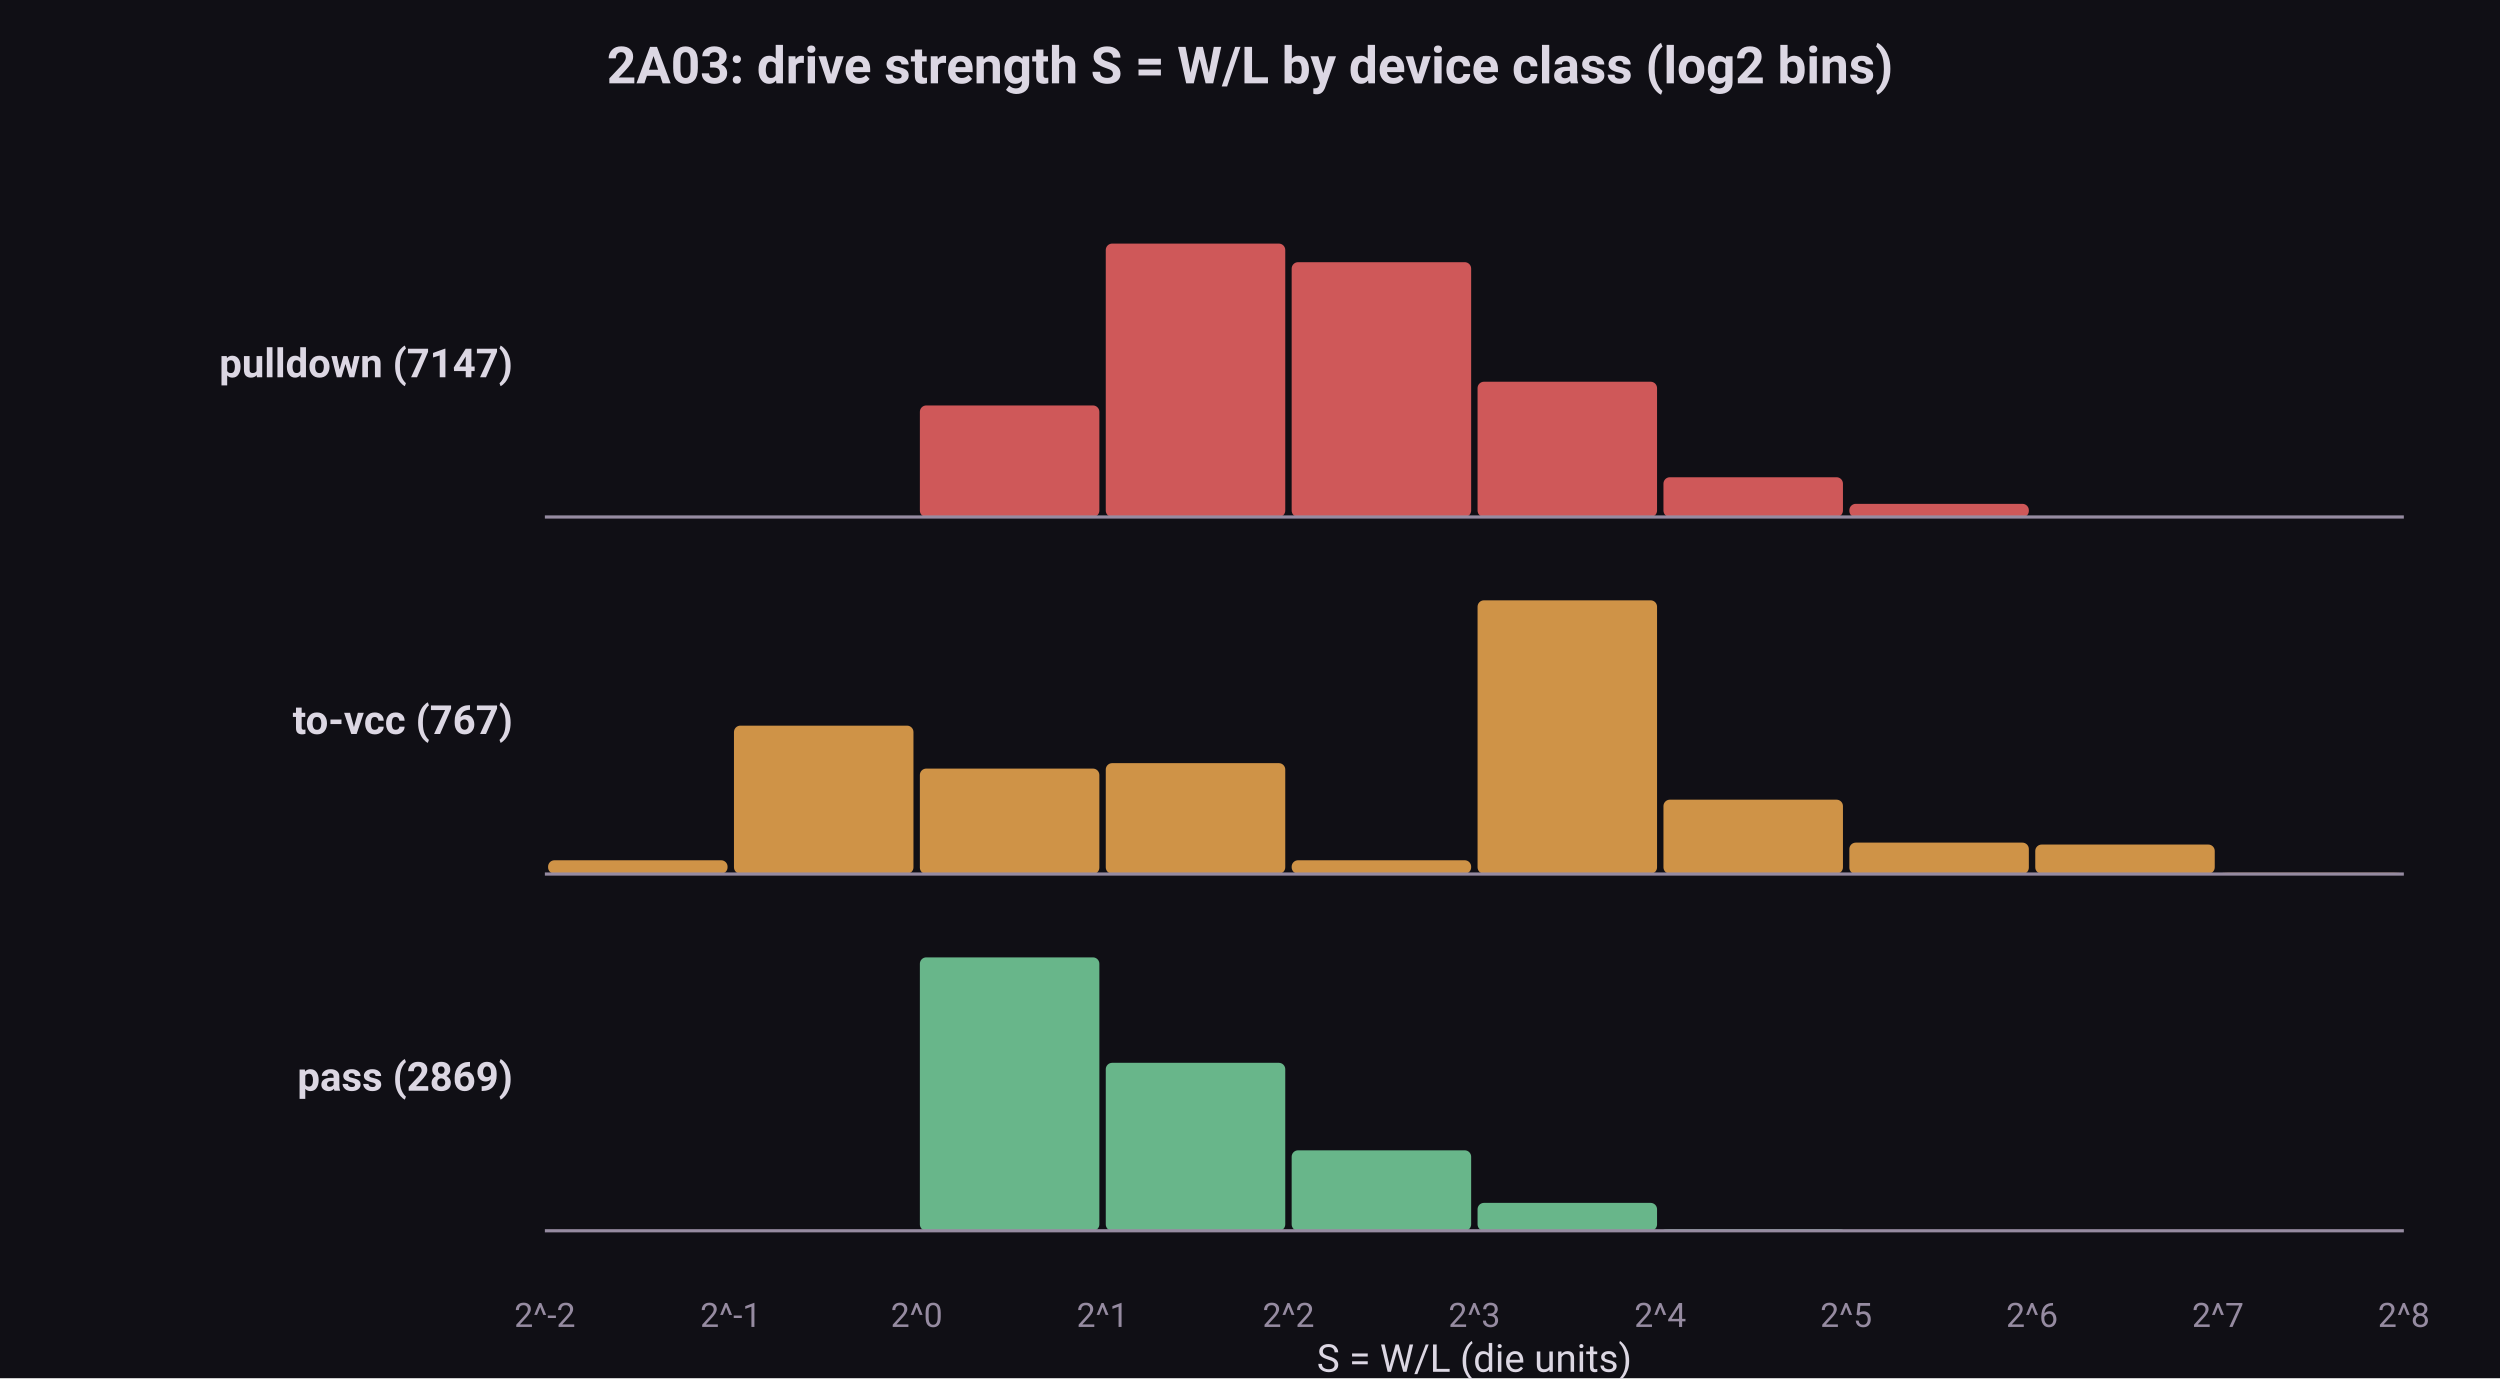
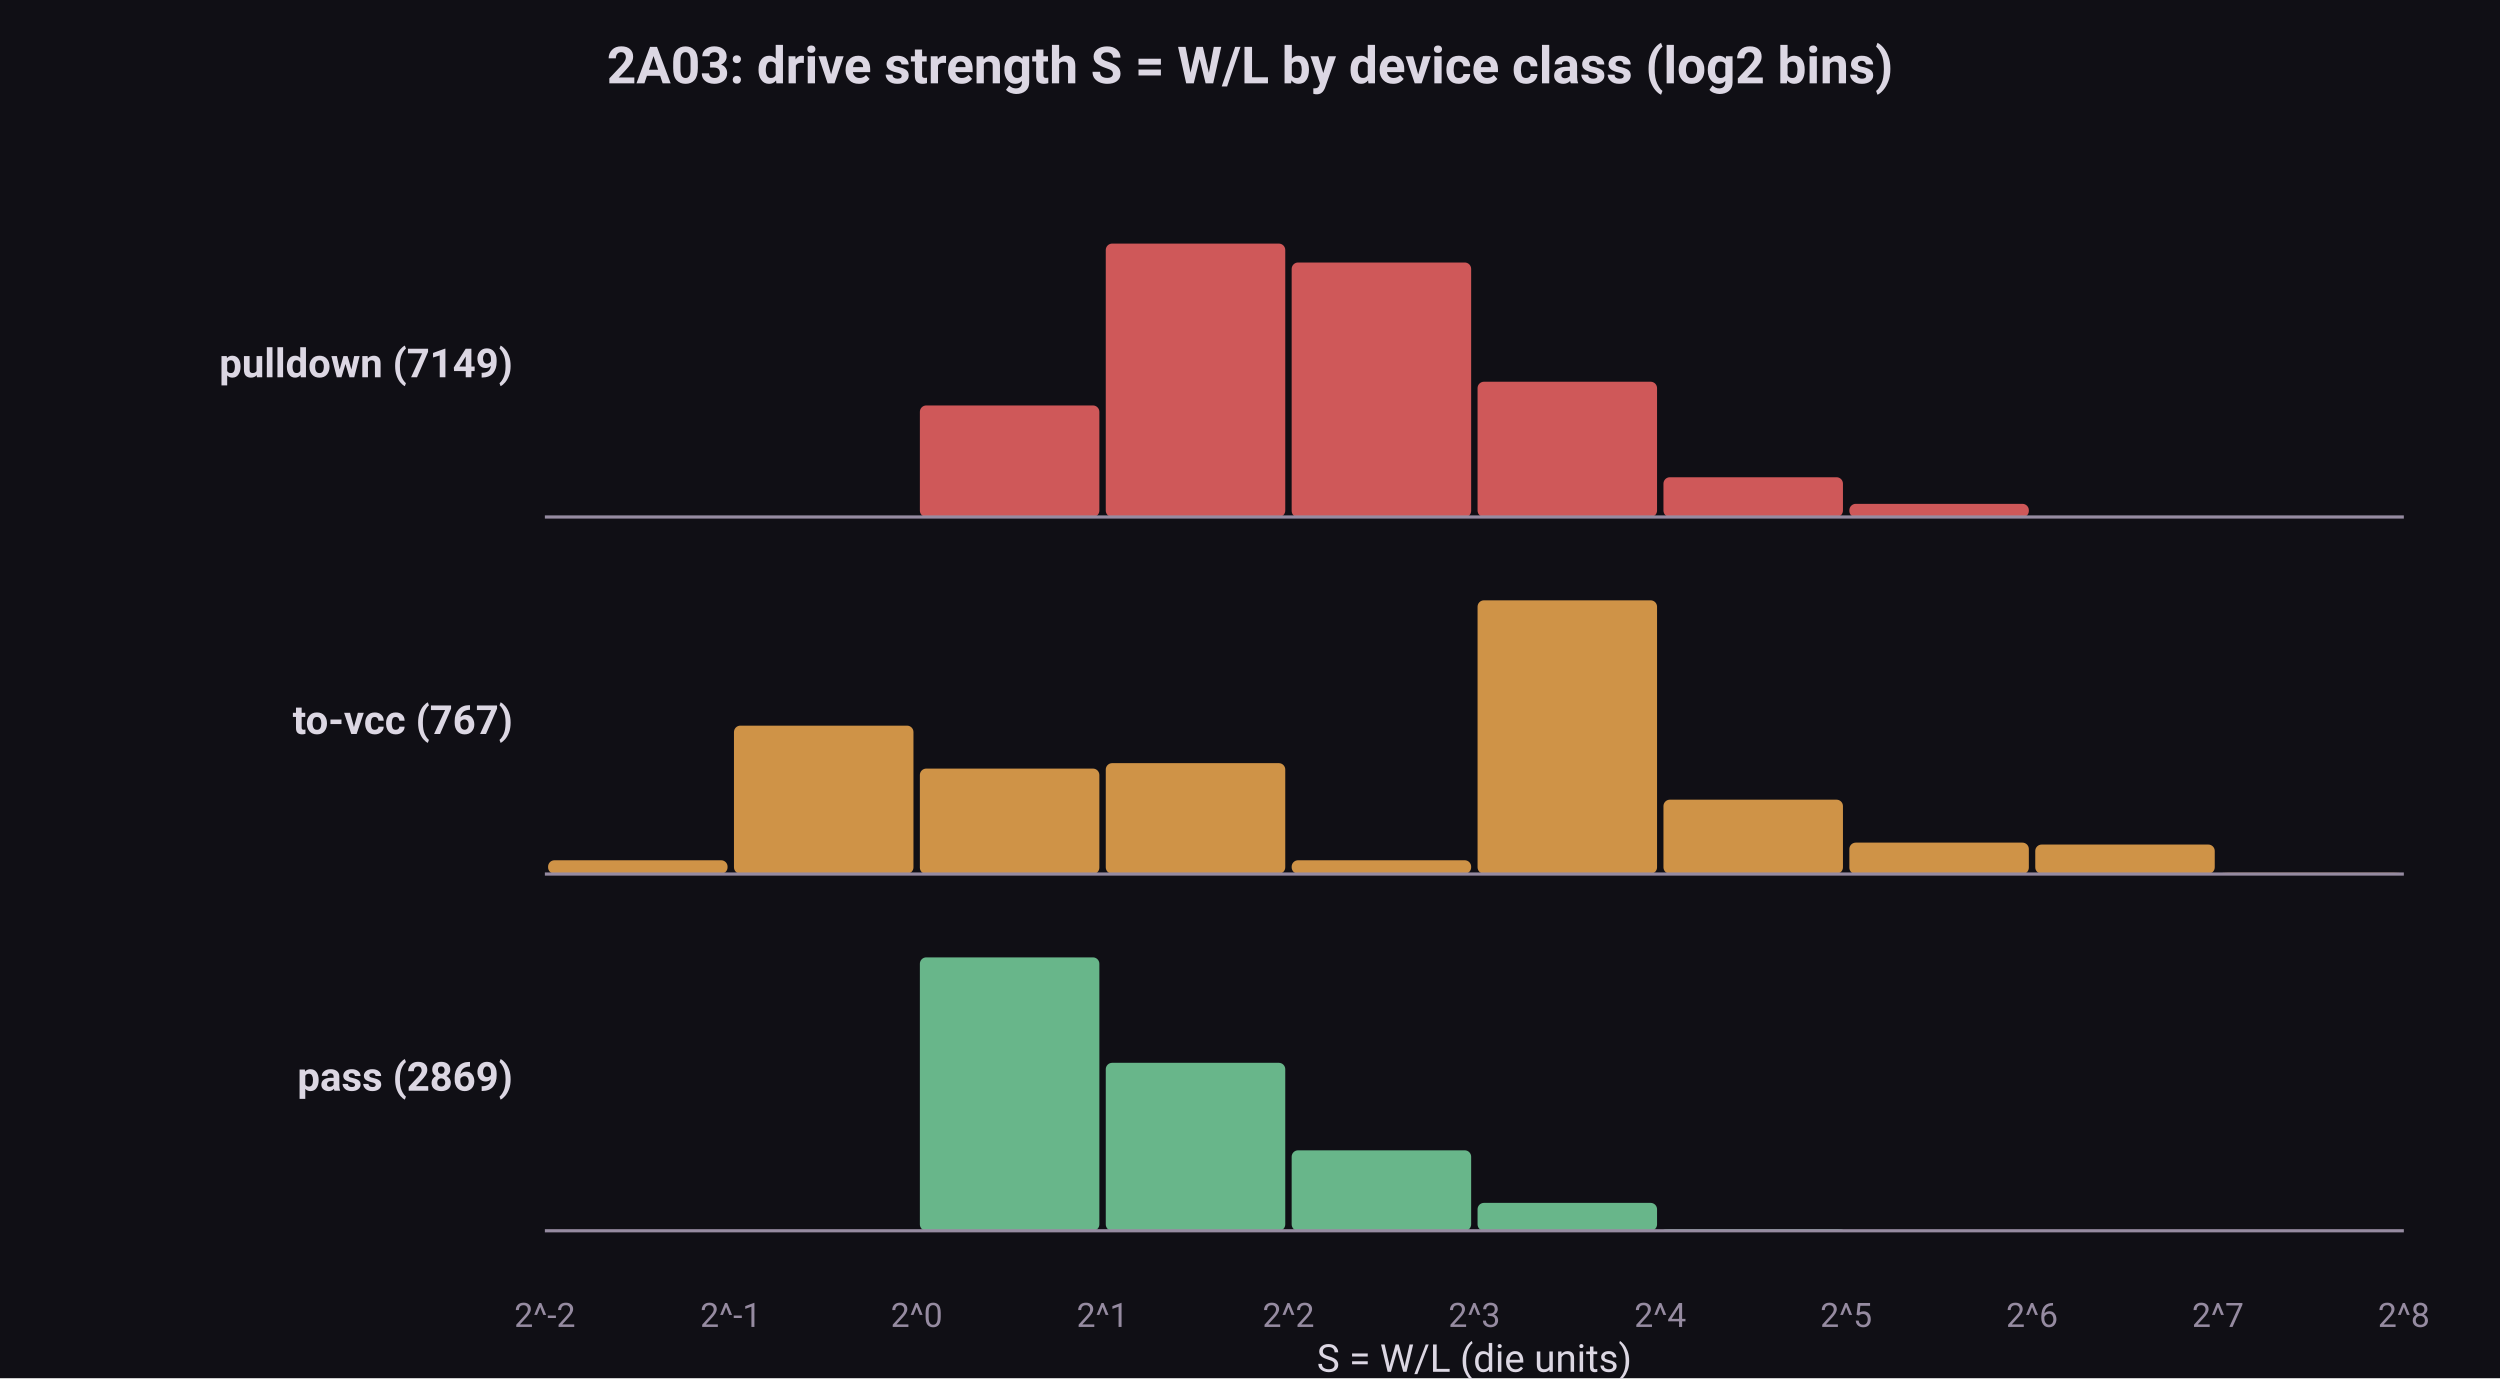
<svg xmlns="http://www.w3.org/2000/svg" viewBox="0 0 780 430" font-family="Segoe UI,Roboto,sans-serif">
  <rect width="780" height="430" fill="#100f15" />
  <text x="390.0" y="26" fill="#dcd7e3" font-size="16" font-weight="700" text-anchor="middle">2A03: drive strength S = W/L by device class (log2 bins)</text>
  <rect x="171.0" y="161.3" width="56.0" height="0.0" fill="#ff6b6b" fill-opacity="0.8" rx="2" />
  <rect x="229.0" y="161.3" width="56.0" height="0.0" fill="#ff6b6b" fill-opacity="0.8" rx="2" />
  <rect x="287.0" y="126.5" width="56.0" height="34.8" fill="#ff6b6b" fill-opacity="0.8" rx="2" />
  <rect x="345.0" y="76.0" width="56.0" height="85.3" fill="#ff6b6b" fill-opacity="0.8" rx="2" />
-   <rect x="403.0" y="81.8" width="56.0" height="79.5" fill="#ff6b6b" fill-opacity="0.8" rx="2" />
+   <rect x="403.0" y="81.9" width="56.0" height="79.5" fill="#ff6b6b" fill-opacity="0.8" rx="2" />
  <rect x="461.0" y="119.1" width="56.0" height="42.2" fill="#ff6b6b" fill-opacity="0.8" rx="2" />
  <rect x="519.0" y="148.9" width="56.0" height="12.4" fill="#ff6b6b" fill-opacity="0.8" rx="2" />
  <rect x="577.0" y="157.2" width="56.0" height="4.2" fill="#ff6b6b" fill-opacity="0.8" rx="2" />
  <rect x="635.0" y="161.1" width="56.0" height="0.3" fill="#ff6b6b" fill-opacity="0.8" rx="2" />
  <rect x="693.0" y="161.3" width="56.0" height="0.0" fill="#ff6b6b" fill-opacity="0.8" rx="2" />
-   <text x="160.0" y="117.7" fill="#dcd7e3" font-size="12.5" font-weight="700" text-anchor="end">pulldown (7147)</text>
+   <text x="160.0" y="117.7" fill="#dcd7e3" font-size="12.5" font-weight="700" text-anchor="end">pulldown (7149)</text>
  <line x1="170.0" y1="161.3" x2="750.0" y2="161.3" stroke="#968ba1" stroke-width="1" />
  <rect x="171.0" y="268.4" width="56.0" height="4.2" fill="#ffb454" fill-opacity="0.8" rx="2" />
  <rect x="229.0" y="226.4" width="56.0" height="46.2" fill="#ffb454" fill-opacity="0.8" rx="2" />
  <rect x="287.0" y="239.8" width="56.0" height="32.9" fill="#ffb454" fill-opacity="0.8" rx="2" />
  <rect x="345.0" y="238.1" width="56.0" height="34.5" fill="#ffb454" fill-opacity="0.8" rx="2" />
  <rect x="403.0" y="268.4" width="56.0" height="4.2" fill="#ffb454" fill-opacity="0.8" rx="2" />
  <rect x="461.0" y="187.3" width="56.0" height="85.3" fill="#ffb454" fill-opacity="0.8" rx="2" />
  <rect x="519.0" y="249.5" width="56.0" height="23.1" fill="#ffb454" fill-opacity="0.8" rx="2" />
  <rect x="577.0" y="262.9" width="56.0" height="9.8" fill="#ffb454" fill-opacity="0.8" rx="2" />
  <rect x="635.0" y="263.5" width="56.0" height="9.1" fill="#ffb454" fill-opacity="0.8" rx="2" />
  <rect x="693.0" y="272.3" width="56.0" height="0.3" fill="#ffb454" fill-opacity="0.8" rx="2" />
  <text x="160.0" y="229.0" fill="#dcd7e3" font-size="12.5" font-weight="700" text-anchor="end">to-vcc (767)</text>
  <line x1="170.0" y1="272.7" x2="750.0" y2="272.7" stroke="#968ba1" stroke-width="1" />
  <rect x="171.0" y="384.0" width="56.0" height="0.0" fill="#7ee0a8" fill-opacity="0.8" rx="2" />
  <rect x="229.0" y="383.9" width="56.0" height="0.1" fill="#7ee0a8" fill-opacity="0.8" rx="2" />
  <rect x="287.0" y="298.7" width="56.0" height="85.3" fill="#7ee0a8" fill-opacity="0.8" rx="2" />
  <rect x="345.0" y="331.6" width="56.0" height="52.4" fill="#7ee0a8" fill-opacity="0.8" rx="2" />
  <rect x="403.0" y="358.9" width="56.0" height="25.1" fill="#7ee0a8" fill-opacity="0.8" rx="2" />
  <rect x="461.0" y="375.3" width="56.0" height="8.7" fill="#7ee0a8" fill-opacity="0.8" rx="2" />
  <rect x="519.0" y="383.5" width="56.0" height="0.5" fill="#7ee0a8" fill-opacity="0.8" rx="2" />
  <rect x="577.0" y="383.9" width="56.0" height="0.1" fill="#7ee0a8" fill-opacity="0.8" rx="2" />
  <rect x="635.0" y="384.0" width="56.0" height="0.0" fill="#7ee0a8" fill-opacity="0.8" rx="2" />
  <rect x="693.0" y="384.0" width="56.0" height="0.0" fill="#7ee0a8" fill-opacity="0.8" rx="2" />
  <text x="160.0" y="340.3" fill="#dcd7e3" font-size="12.5" font-weight="700" text-anchor="end">pass (2869)</text>
  <line x1="170.0" y1="384.0" x2="750.0" y2="384.0" stroke="#968ba1" stroke-width="1" />
  <text x="170.0" y="414.0" fill="#968ba1" font-size="10.5" text-anchor="middle">2^-2</text>
  <text x="228.0" y="414.0" fill="#968ba1" font-size="10.5" text-anchor="middle">2^-1</text>
  <text x="286.0" y="414.0" fill="#968ba1" font-size="10.5" text-anchor="middle">2^0</text>
  <text x="344.0" y="414.0" fill="#968ba1" font-size="10.5" text-anchor="middle">2^1</text>
  <text x="402.0" y="414.0" fill="#968ba1" font-size="10.5" text-anchor="middle">2^2</text>
  <text x="460.0" y="414.0" fill="#968ba1" font-size="10.5" text-anchor="middle">2^3</text>
  <text x="518.0" y="414.0" fill="#968ba1" font-size="10.5" text-anchor="middle">2^4</text>
  <text x="576.0" y="414.0" fill="#968ba1" font-size="10.5" text-anchor="middle">2^5</text>
  <text x="634.0" y="414.0" fill="#968ba1" font-size="10.5" text-anchor="middle">2^6</text>
  <text x="692.0" y="414.0" fill="#968ba1" font-size="10.5" text-anchor="middle">2^7</text>
  <text x="750.0" y="414.0" fill="#968ba1" font-size="10.5" text-anchor="middle">2^8</text>
  <text x="460.0" y="428.0" fill="#dcd7e3" font-size="12" text-anchor="middle">S = W/L (die units)</text>
</svg>
